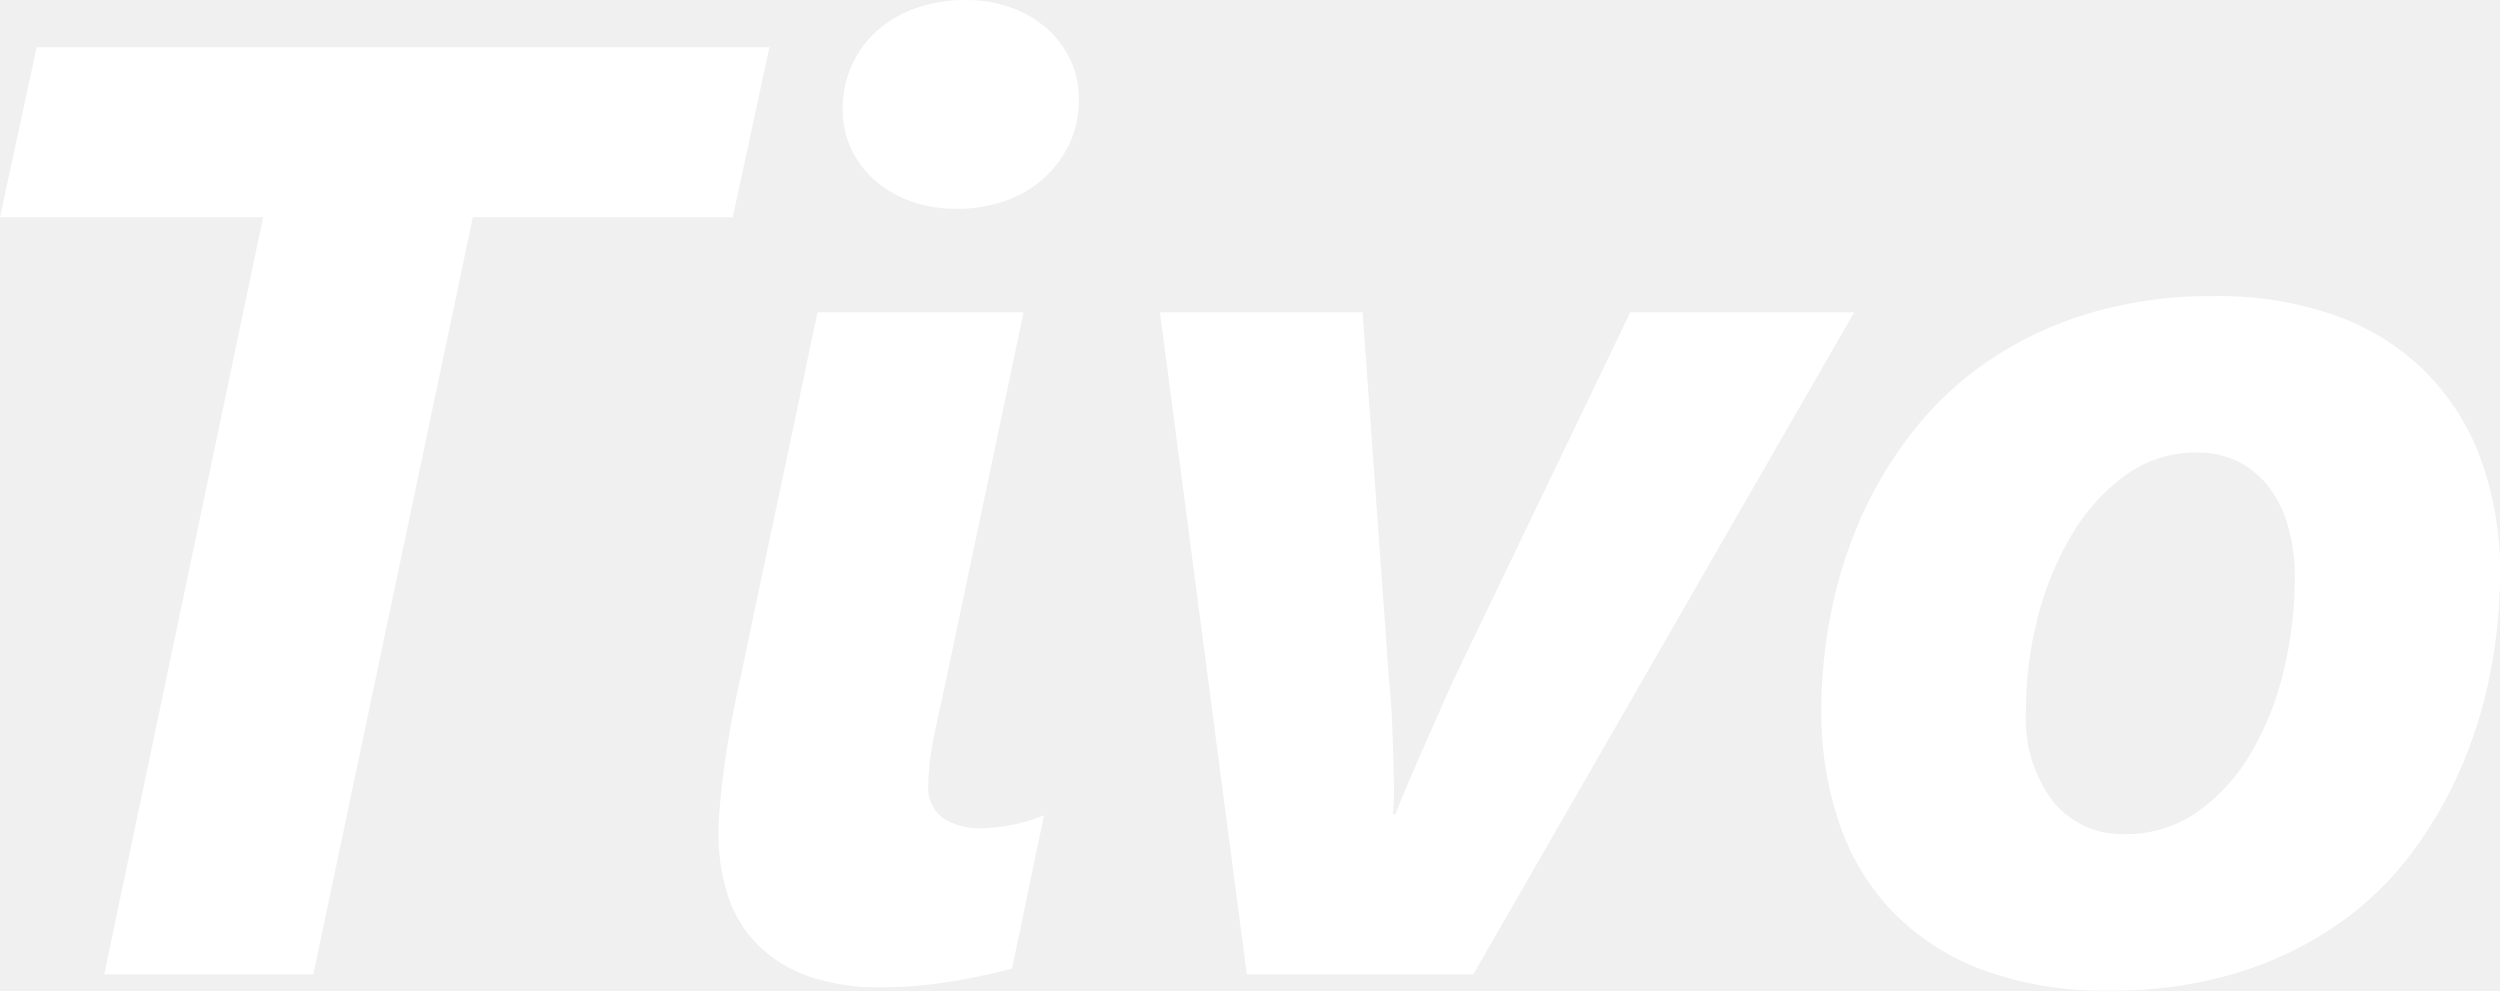
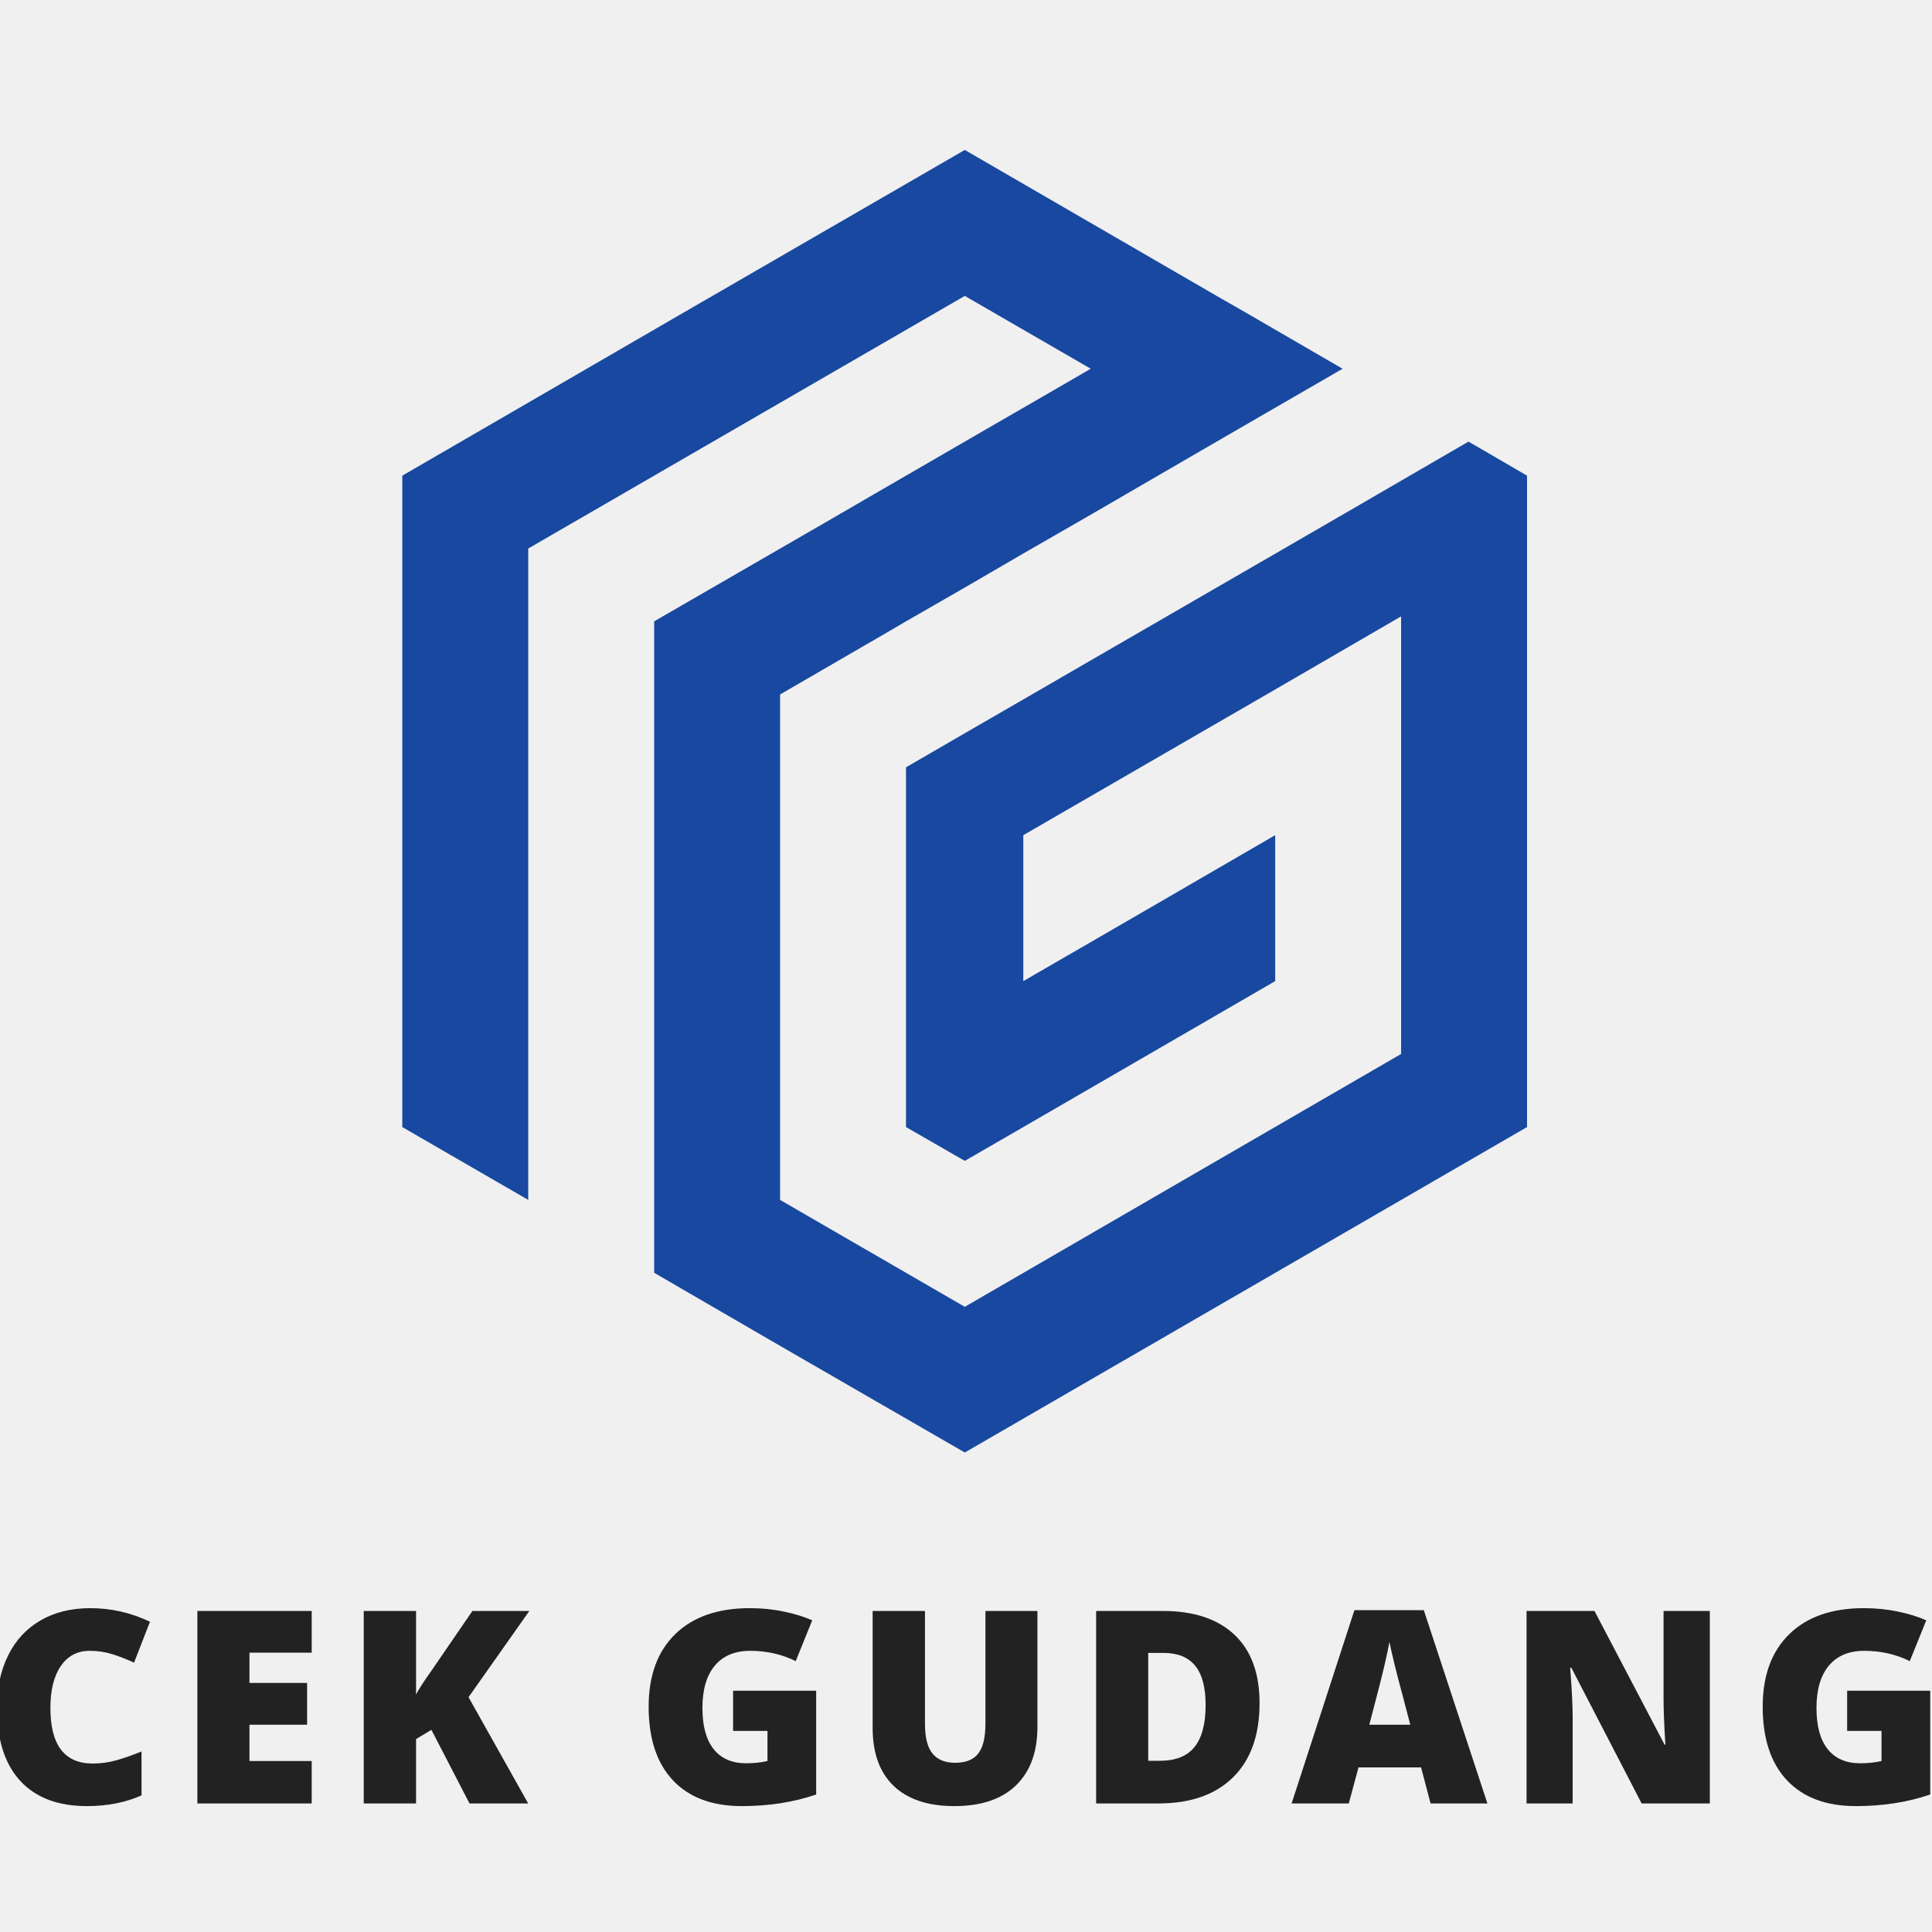
- <svg xmlns="http://www.w3.org/2000/svg" id="Layer_3" data-name="Layer 3" viewBox="0 0 106 42">
+ <svg xmlns="http://www.w3.org/2000/svg" width="500" zoomAndPan="magnify" viewBox="0 0 375 375" height="500" preserveAspectRatio="xMidYMid meet" version="1.0">
  <defs>
-     <style>.cls-1{fill:#fff;}</style>
+     <g />
+     <clipPath id="1d979d6122">
+       <path d="M 78.086 29.09 L 296.395 29.09 L 296.395 281.949 L 78.086 281.949 Z M 78.086 29.09 " clip-rule="nonzero" />
+     </clipPath>
  </defs>
-   <path class="cls-1" d="M31.069,9.28H20.049l-6.764,32.1H4.419l6.738-32.1H0L1.555,2.07H32.624Z" transform="translate(0 -0.068)" />
-   <path class="cls-1" d="M42.907,41.136q-0.49.138-1.13,0.274t-1.365.26q-0.723.124-1.5,0.192t-1.541.069a9.017,9.017,0,0,1-3.123-.48,5.726,5.726,0,0,1-2.141-1.343,5.267,5.267,0,0,1-1.241-2.056,8.291,8.291,0,0,1-.4-2.619q0-.6.068-1.343t0.178-1.549q0.108-.809.259-1.645t0.314-1.6q0.108-.465.368-1.713t0.6-2.866Q32.6,23.1,32.979,21.3T33.7,17.888q0.341-1.617.6-2.866T34.67,13.31H43.4L40.071,29.1q-0.219.96-.464,2.152a10.5,10.5,0,0,0-.245,2.07,1.579,1.579,0,0,0,.654,1.453,2.757,2.757,0,0,0,1.5.411,7.018,7.018,0,0,0,1.433-.151,7.285,7.285,0,0,0,1.321-.4q-0.354,1.646-.682,3.249T42.907,41.136ZM45.744,4.262a4.383,4.383,0,0,1-.408,1.919A4.635,4.635,0,0,1,44.23,7.649a4.835,4.835,0,0,1-1.635.945,6.125,6.125,0,0,1-2.033.329,5.678,5.678,0,0,1-1.923-.316,4.63,4.63,0,0,1-1.527-.877A4.1,4.1,0,0,1,36.1,6.4a3.813,3.813,0,0,1-.368-1.672,4.374,4.374,0,0,1,1.487-3.385A4.819,4.819,0,0,1,38.871.4,6.291,6.291,0,0,1,40.944.068a5.592,5.592,0,0,1,1.908.315,4.716,4.716,0,0,1,1.516.877,4.134,4.134,0,0,1,1.008,1.33A3.819,3.819,0,0,1,45.744,4.262Z" transform="translate(0 -0.068)" />
-   <path class="cls-1" d="M62.466,41.383h-9.6L49.182,13.31h8.592l1.119,15.545q0.054,0.521.1,1.26t0.068,1.536q0.027,0.8.041,1.577a12.4,12.4,0,0,1-.041,1.357h0.108c0.145-.385.318-0.809,0.519-1.276s0.41-.95.628-1.452,0.44-1.005.667-1.508,0.441-.982.641-1.439l7.5-15.6h9.493Z" transform="translate(0 -0.068)" />
-   <path class="cls-1" d="M106,24.44a21.95,21.95,0,0,1-.381,4,19.769,19.769,0,0,1-1.2,4.017,17.731,17.731,0,0,1-2.115,3.715,13.717,13.717,0,0,1-3.136,3.057A15.409,15.409,0,0,1,94.912,41.3a18.139,18.139,0,0,1-5.5.768,14.788,14.788,0,0,1-5.414-.9,10.322,10.322,0,0,1-3.806-2.5A10.139,10.139,0,0,1,77.959,34.9a14.594,14.594,0,0,1-.737-4.7,21.5,21.5,0,0,1,.409-4.126A19.056,19.056,0,0,1,78.9,22.027a17.3,17.3,0,0,1,2.2-3.66,14.224,14.224,0,0,1,3.191-2.988,15.579,15.579,0,0,1,4.242-2.015,18.047,18.047,0,0,1,5.359-.74,14.8,14.8,0,0,1,5.17.836,10.351,10.351,0,0,1,3.792,2.385,10.229,10.229,0,0,1,2.346,3.728A13.969,13.969,0,0,1,106,24.44Zm-8.7.11a7.884,7.884,0,0,0-.273-2.125,4.93,4.93,0,0,0-.8-1.672,3.831,3.831,0,0,0-1.3-1.1,3.789,3.789,0,0,0-1.772-.4,5.07,5.07,0,0,0-3.069.987A8.458,8.458,0,0,0,87.806,22.8,13.132,13.132,0,0,0,86.387,26.3,15.909,15.909,0,0,0,85.9,30.2a5.811,5.811,0,0,0,1.16,3.866,3.759,3.759,0,0,0,3.014,1.37,5.254,5.254,0,0,0,3.123-.96,8.028,8.028,0,0,0,2.264-2.509,12.582,12.582,0,0,0,1.378-3.5A16.881,16.881,0,0,0,97.3,24.55Z" transform="translate(0 -0.068)" />
+   <g clip-path="url(#1d979d6122)">
+     <path fill="#1848a0" d="M 247.512 162.105 L 223.066 176.293 L 198.625 190.434 L 198.625 162.105 L 223.066 147.965 L 247.512 133.828 L 271.953 119.637 L 271.953 204.574 L 187.266 253.652 L 151.414 232.902 L 151.414 134.793 L 172.207 122.738 L 175.855 120.602 L 187.266 114.043 L 198.625 107.43 L 211.711 99.902 L 236.152 85.715 L 260.594 71.574 L 241.832 60.691 L 236.152 57.434 L 187.266 29.105 L 132.652 60.691 L 78.086 92.324 L 78.086 218.762 L 102.531 232.902 L 102.531 106.465 L 187.266 57.434 L 211.711 71.574 L 198.625 79.152 L 187.266 85.715 L 175.855 92.324 L 159.984 101.531 L 126.973 120.602 L 126.973 247.039 L 132.652 250.348 L 151.414 261.23 L 187.266 281.93 L 241.832 250.348 L 296.395 218.762 L 296.395 92.324 L 285.035 85.715 L 260.594 99.902 L 236.152 114.043 L 211.711 128.18 L 198.625 135.758 L 187.266 142.32 L 175.855 148.934 L 175.855 218.762 L 187.266 225.324 L 198.625 218.762 L 247.512 190.434 Z M 247.512 162.105 " fill-opacity="1" fill-rule="evenodd" />
+   </g>
+   <g fill="#222222" fill-opacity="1">
+     <g transform="translate(-3.247222, 350.0477)">
+       <g>
+         <path d="M 20.672 -29.625 C 18.273 -29.625 16.398 -28.641 15.047 -26.672 C 13.703 -24.703 13.031 -21.988 13.031 -18.531 C 13.031 -11.344 15.766 -7.75 21.234 -7.75 C 22.891 -7.75 24.492 -7.977 26.047 -8.438 C 27.598 -8.895 29.156 -9.445 30.719 -10.094 L 30.719 -1.562 C 27.602 -0.176 24.078 0.516 20.141 0.516 C 14.504 0.516 10.18 -1.117 7.172 -4.391 C 4.16 -7.66 2.656 -12.391 2.656 -18.578 C 2.656 -22.441 3.383 -25.836 4.844 -28.766 C 6.301 -31.703 8.395 -33.957 11.125 -35.531 C 13.863 -37.113 17.082 -37.906 20.781 -37.906 C 24.82 -37.906 28.68 -37.023 32.359 -35.266 L 29.266 -27.328 C 27.879 -27.973 26.492 -28.516 25.109 -28.953 C 23.734 -29.398 22.254 -29.625 20.672 -29.625 Z M 20.672 -29.625 " />
+       </g>
+     </g>
+   </g>
+   <g fill="#222222" fill-opacity="1">
+     <g transform="translate(34.28019, 350.0477)">
+       <g>
+         <path d="M 26.219 0 L 4.031 0 L 4.031 -37.359 L 26.219 -37.359 L 26.219 -29.266 L 14.141 -29.266 L 14.141 -23.391 L 25.328 -23.391 L 25.328 -15.281 L 14.141 -15.281 L 14.141 -8.234 L 26.219 -8.234 Z M 26.219 0 " />
+       </g>
+     </g>
+   </g>
+   <g fill="#222222" fill-opacity="1">
+     <g transform="translate(66.56807, 350.0477)">
+       <g>
+         <path d="M 35.953 0 L 24.562 0 L 17.172 -14.281 L 14.188 -12.5 L 14.188 0 L 4.031 0 L 4.031 -37.359 L 14.188 -37.359 L 14.188 -21.141 C 14.695 -22.141 15.727 -23.734 17.281 -25.922 L 25.125 -37.359 L 36.172 -37.359 L 24.375 -20.625 Z M 35.953 0 " />
+       </g>
+     </g>
+   </g>
+   <g fill="#222222" fill-opacity="1">
+     <g transform="translate(106.0891, 350.0477)">
+       <g />
+     </g>
+   </g>
+   <g fill="#222222" fill-opacity="1">
+     <g transform="translate(123.2462, 350.0477)">
+       <g>
+         <path d="M 19.047 -21.875 L 35.172 -21.875 L 35.172 -1.734 C 30.785 -0.234 25.973 0.516 20.734 0.516 C 14.973 0.516 10.52 -1.148 7.375 -4.484 C 4.227 -7.828 2.656 -12.594 2.656 -18.781 C 2.656 -24.812 4.375 -29.504 7.812 -32.859 C 11.258 -36.223 16.082 -37.906 22.281 -37.906 C 24.633 -37.906 26.852 -37.68 28.938 -37.234 C 31.031 -36.797 32.852 -36.234 34.406 -35.547 L 31.203 -27.625 C 28.516 -28.957 25.562 -29.625 22.344 -29.625 C 19.395 -29.625 17.113 -28.664 15.5 -26.75 C 13.895 -24.832 13.094 -22.094 13.094 -18.531 C 13.094 -15.039 13.816 -12.379 15.266 -10.547 C 16.723 -8.711 18.828 -7.797 21.578 -7.797 C 23.078 -7.797 24.457 -7.941 25.719 -8.234 L 25.719 -14.078 L 19.047 -14.078 Z M 19.047 -21.875 " />
+       </g>
+     </g>
+   </g>
+   <g fill="#222222" fill-opacity="1">
+     <g transform="translate(165.5531, 350.0477)">
+       <g>
+         <path d="M 35.812 -37.359 L 35.812 -14.875 C 35.812 -9.988 34.426 -6.203 31.656 -3.516 C 28.883 -0.828 24.895 0.516 19.688 0.516 C 14.582 0.516 10.66 -0.785 7.922 -3.391 C 5.191 -6.004 3.828 -9.754 3.828 -14.641 L 3.828 -37.359 L 13.984 -37.359 L 13.984 -15.438 C 13.984 -12.789 14.473 -10.867 15.453 -9.672 C 16.441 -8.484 17.898 -7.891 19.828 -7.891 C 21.891 -7.891 23.383 -8.484 24.312 -9.672 C 25.25 -10.859 25.719 -12.797 25.719 -15.484 L 25.719 -37.359 Z M 35.812 -37.359 " />
+       </g>
+     </g>
+   </g>
+   <g fill="#222222" fill-opacity="1">
+     <g transform="translate(208.729, 350.0477)">
+       <g>
+         <path d="M 35.75 -19.469 C 35.75 -13.238 34.031 -8.438 30.594 -5.062 C 27.164 -1.688 22.344 0 16.125 0 L 4.031 0 L 4.031 -37.359 L 16.969 -37.359 C 22.969 -37.359 27.598 -35.828 30.859 -32.766 C 34.117 -29.703 35.75 -25.27 35.75 -19.469 Z M 25.281 -19.125 C 25.281 -22.539 24.602 -25.078 23.25 -26.734 C 21.895 -28.391 19.836 -29.219 17.078 -29.219 L 14.141 -29.219 L 14.141 -8.281 L 16.391 -8.281 C 19.453 -8.281 21.695 -9.172 23.125 -10.953 C 24.562 -12.734 25.281 -15.457 25.281 -19.125 Z M 25.281 -19.125 " />
+       </g>
+     </g>
+   </g>
+   <g fill="#222222" fill-opacity="1">
+     <g transform="translate(250.7036, 350.0477)">
+       <g>
+         <path d="M 26.969 0 L 25.125 -7 L 12.984 -7 L 11.094 0 L 0 0 L 12.188 -37.516 L 25.656 -37.516 L 38 0 Z M 23.031 -15.281 L 21.422 -21.422 C 21.047 -22.785 20.586 -24.547 20.047 -26.703 C 19.516 -28.867 19.16 -30.422 18.984 -31.359 C 18.836 -30.492 18.535 -29.062 18.078 -27.062 C 17.629 -25.07 16.629 -21.145 15.078 -15.281 Z M 23.031 -15.281 " />
+       </g>
+     </g>
+   </g>
+   <g fill="#222222" fill-opacity="1">
+     <g transform="translate(292.2692, 350.0477)">
+       <g>
+         <path d="M 39.609 0 L 26.375 0 L 12.734 -26.328 L 12.5 -26.328 C 12.82 -22.18 12.984 -19.02 12.984 -16.844 L 12.984 0 L 4.031 0 L 4.031 -37.359 L 17.219 -37.359 L 30.828 -11.406 L 30.984 -11.406 C 30.742 -15.164 30.625 -18.188 30.625 -20.469 L 30.625 -37.359 L 39.609 -37.359 Z M 39.609 0 " />
+       </g>
+     </g>
+   </g>
+   <g fill="#222222" fill-opacity="1">
+     <g transform="translate(339.4833, 350.0477)">
+       <g>
+         <path d="M 19.047 -21.875 L 35.172 -21.875 L 35.172 -1.734 C 30.785 -0.234 25.973 0.516 20.734 0.516 C 14.973 0.516 10.52 -1.148 7.375 -4.484 C 4.227 -7.828 2.656 -12.594 2.656 -18.781 C 2.656 -24.812 4.375 -29.504 7.812 -32.859 C 11.258 -36.223 16.082 -37.906 22.281 -37.906 C 24.633 -37.906 26.852 -37.68 28.938 -37.234 C 31.031 -36.797 32.852 -36.234 34.406 -35.547 L 31.203 -27.625 C 28.516 -28.957 25.562 -29.625 22.344 -29.625 C 19.395 -29.625 17.113 -28.664 15.5 -26.75 C 13.895 -24.832 13.094 -22.094 13.094 -18.531 C 13.094 -15.039 13.816 -12.379 15.266 -10.547 C 16.723 -8.711 18.828 -7.797 21.578 -7.797 C 23.078 -7.797 24.457 -7.941 25.719 -8.234 L 25.719 -14.078 L 19.047 -14.078 Z M 19.047 -21.875 " />
+       </g>
+     </g>
+   </g>
</svg>
